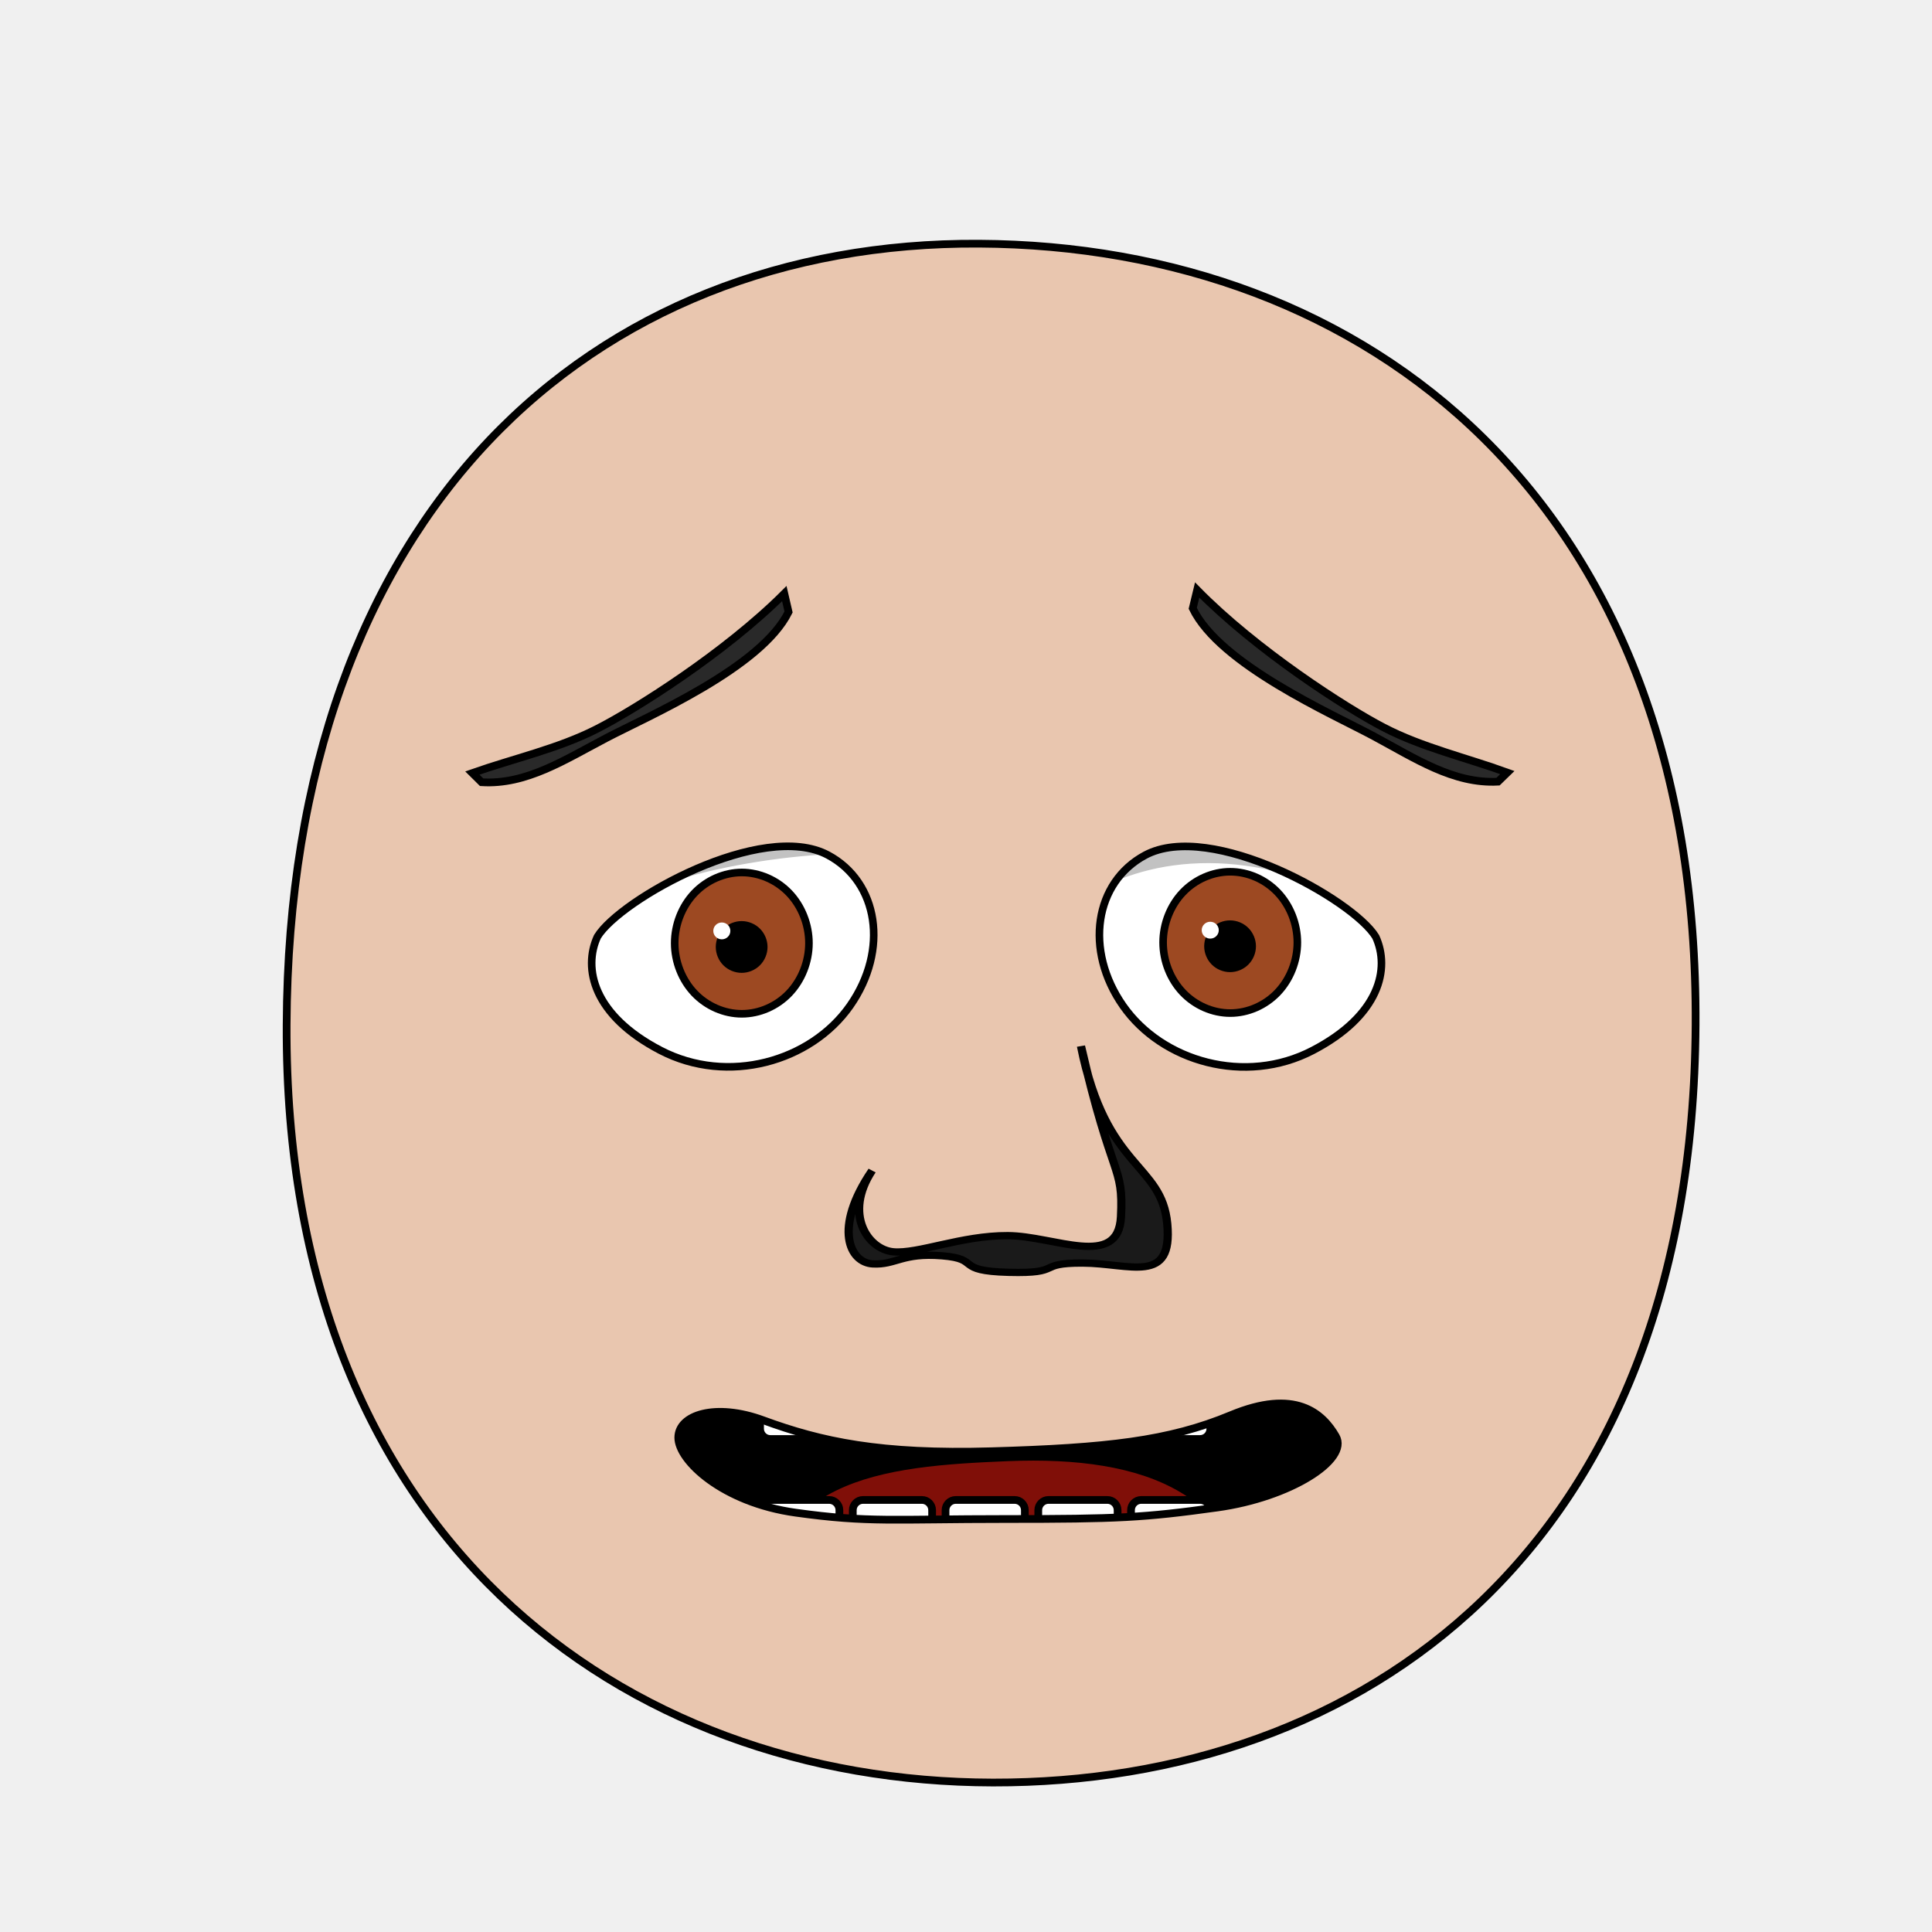
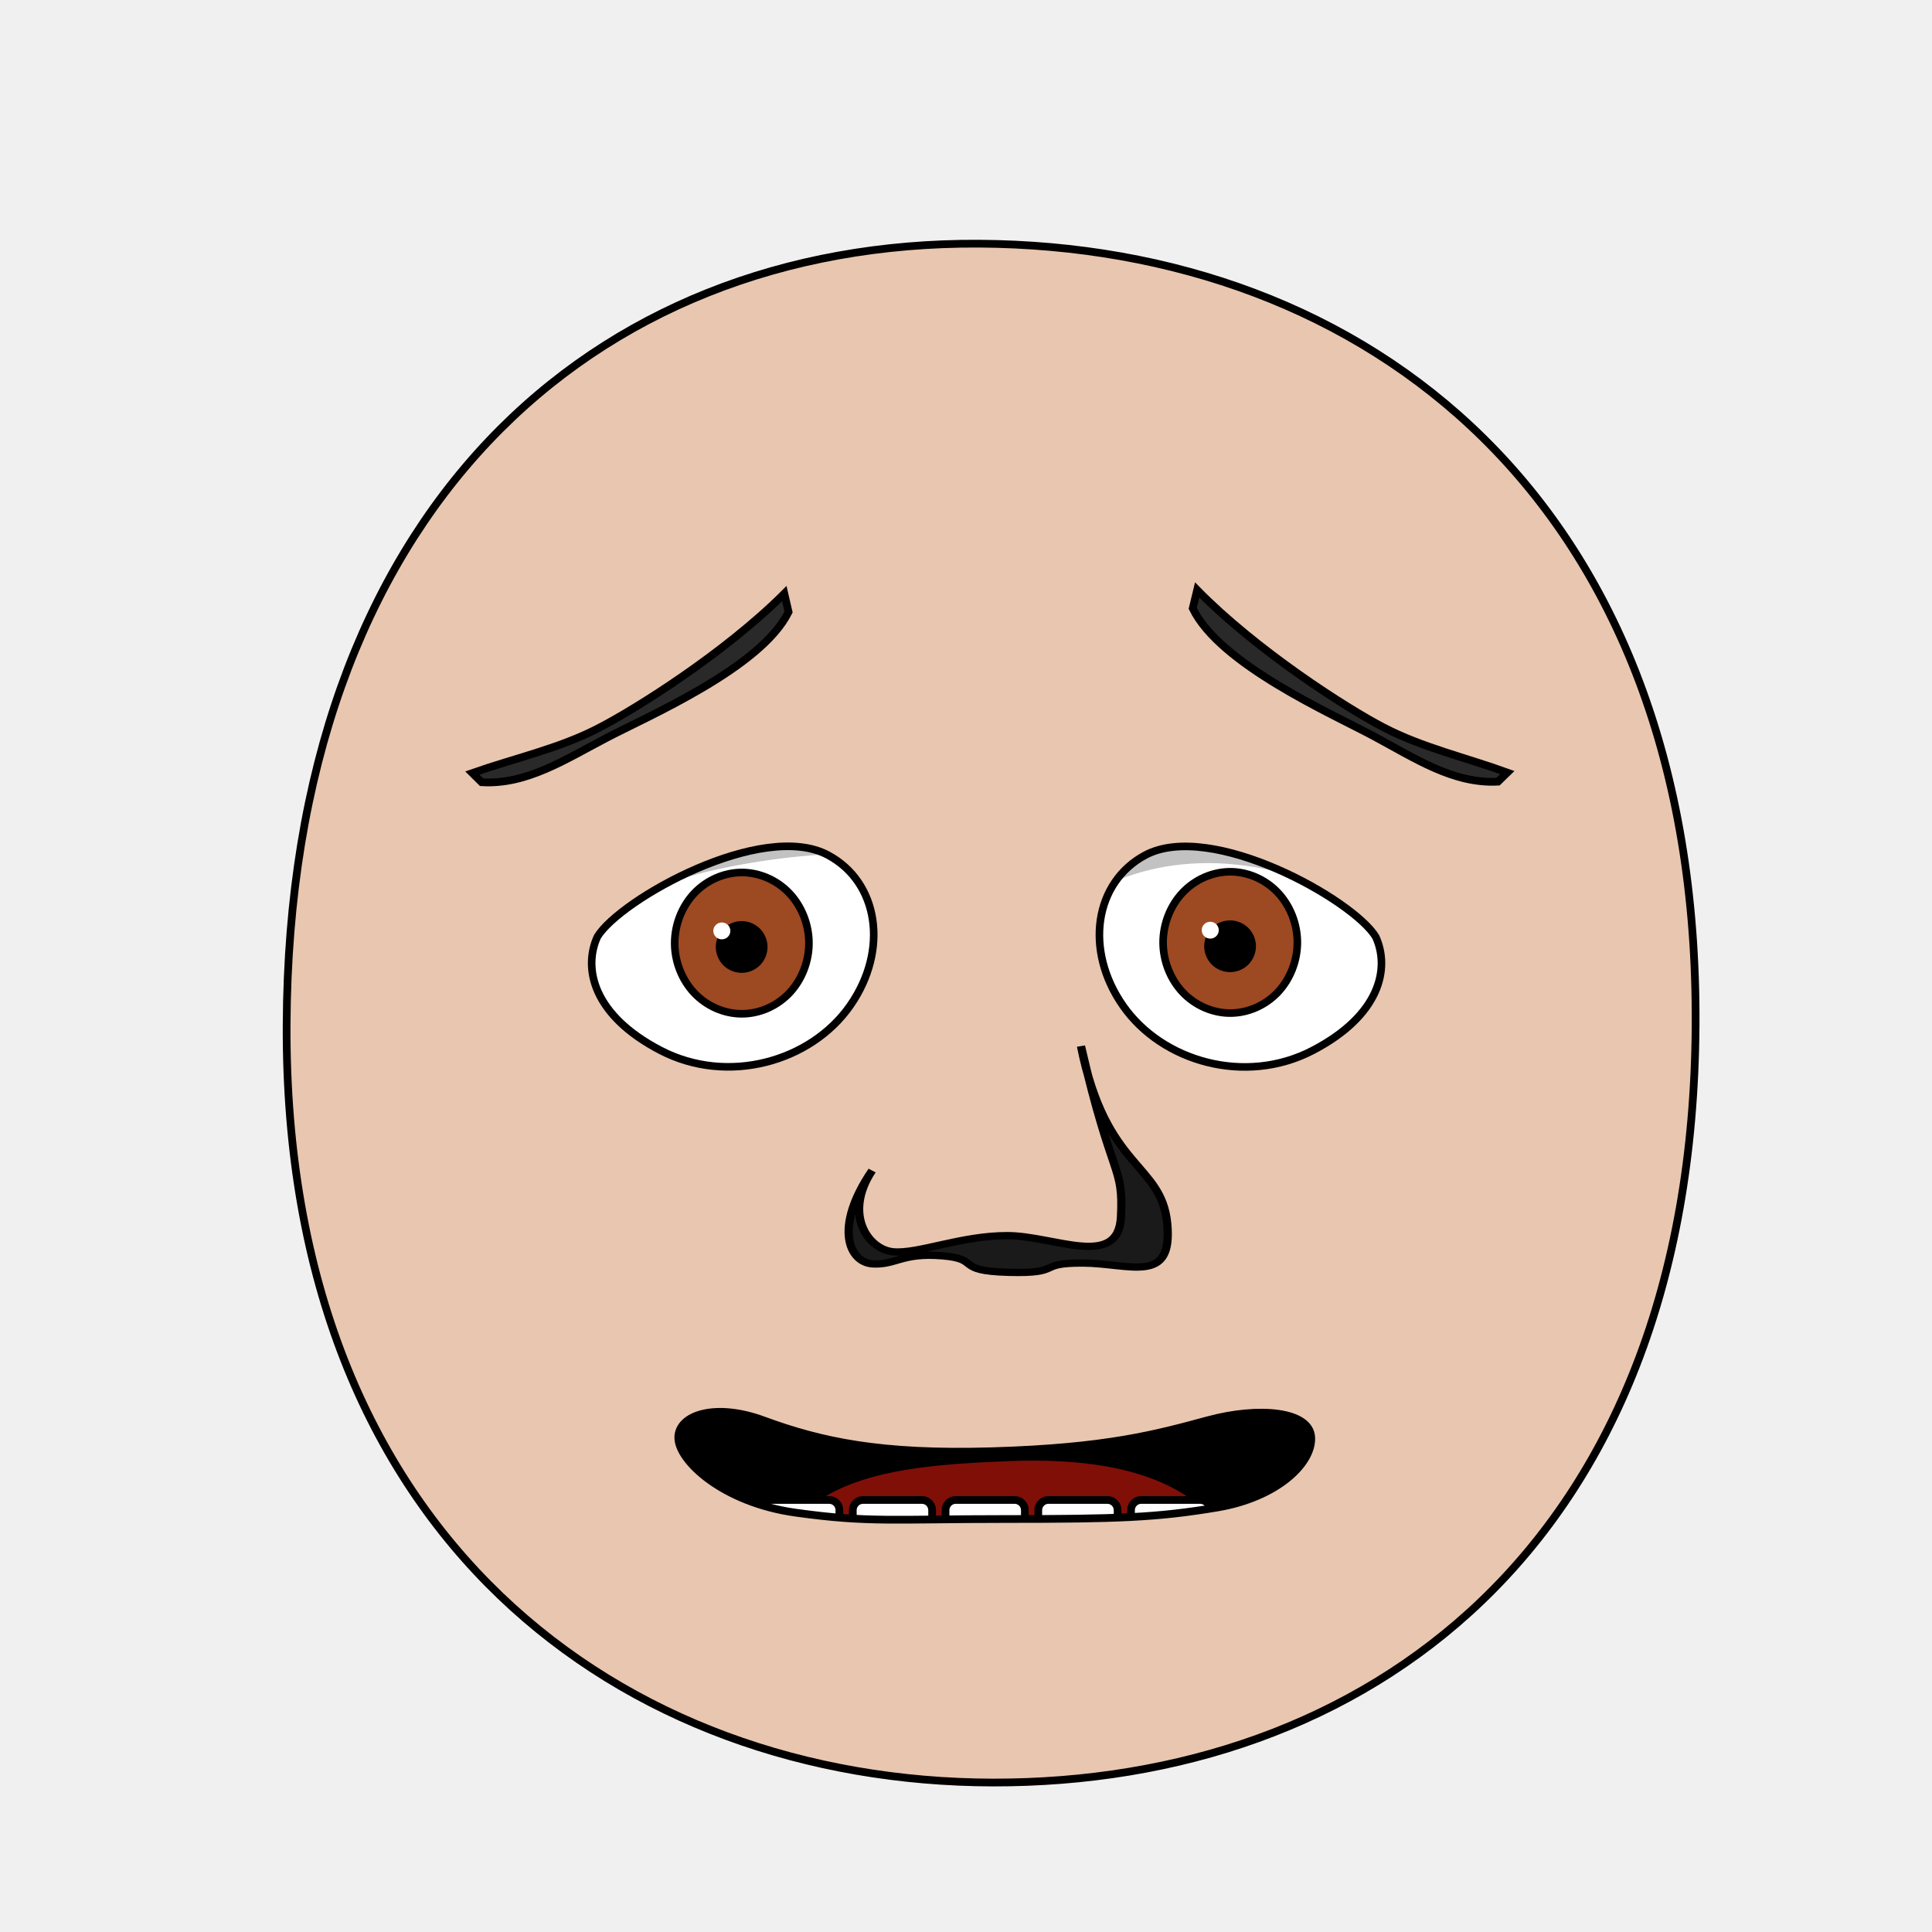
- <svg xmlns="http://www.w3.org/2000/svg" xmlns:xlink="http://www.w3.org/1999/xlink" version="1.1" viewBox="0 0 250 250" id="emoticon-front-view" width="100%" height="100%">
+ <svg xmlns="http://www.w3.org/2000/svg" xmlns:xlink="http://www.w3.org/1999/xlink" height="100%" width="100%" id="emoticon-front-view" viewBox="0 0 250 250" version="1.1">
  <defs id="defs4">
    <linearGradient id="linearGradient5745">
-       <stop style="stop-color:#f4dc15;stop-opacity:1" id="stop5747" offset="0" />
-       <stop style="stop-color:#e1430a;stop-opacity:1" id="stop5749" offset="1" />
+       <stop style="stop-color:#f4dc15;stop-opacity:1" offset="0" id="stop5747" />
+       <stop style="stop-color:#e1430a;stop-opacity:1" offset="1" id="stop5749" />
    </linearGradient>
    <linearGradient id="linearGradient2823">
-       <stop style="stop-color:#000000;stop-opacity:1" id="stop2825" offset="0" />
-       <stop style="stop-color:#662e91;stop-opacity:1" id="stop2827" offset="1" />
+       <stop style="stop-color:#000000;stop-opacity:1" offset="0" id="stop2825" />
+       <stop style="stop-color:#662e91;stop-opacity:1" offset="1" id="stop2827" />
    </linearGradient>
    <clipPath id="clipPath2967">
-       <use transform="translate(-55.48,15.25)" id="use2969" x="0" y="0" width="1" height="1" xlink:href="#path3622">
+       <use transform="translate(-55.48,15.25)" xlink:href="#path3622" height="1" width="1" y="0" x="0" id="use2969">
</use>
    </clipPath>
    <clipPath id="clipPath4022">
-       <use transform="matrix(-1,0,0,1,914.21,34.34)" id="use5959" x="0" y="0" width="250" height="250" xlink:href="#path3622">
+       <use transform="matrix(-1,0,0,1,914.21,34.34)" xlink:href="#path3622" height="250" width="250" y="0" x="0" id="use5959">
</use>
    </clipPath>
-     <radialGradient cx="-15.372" cy="2.705" r="1" fx="-15.372" fy="2.705" id="radialGradient5694" xlink:href="#linearGradient5745" gradientUnits="userSpaceOnUse" gradientTransform="matrix(98.09029,121.5278,-104.4591,83.94095,1881.611,1722.677)" spreadMethod="pad">
+     <radialGradient spreadMethod="pad" gradientTransform="matrix(98.09029,121.5278,-104.4591,83.94095,1881.611,1722.677)" gradientUnits="userSpaceOnUse" xlink:href="#linearGradient5745" id="radialGradient5694" fy="2.705" fx="-15.372" r="1" cy="2.705" cx="-15.372">
</radialGradient>
-     <linearGradient x1="107.143" y1="488.076" x2="138.571" y2="606.466" id="irisGradient" xlink:href="#linearGradient2823" gradientUnits="userSpaceOnUse" gradientTransform="translate(37.46307,-25.35117)">
+     <linearGradient gradientTransform="translate(37.46307,-25.35117)" gradientUnits="userSpaceOnUse" xlink:href="#linearGradient2823" id="irisGradient" y2="606.466" x2="138.571" y1="488.076" x1="107.143">
</linearGradient>
-     <clipPath id="clipPath-mouth" clipPathUnits="userSpaceOnUse">
-       <use height="250" width="250" id="use-mouth-outline" xlink:href="#mouth-outline" y="0" x="0" />
+     <clipPath clipPathUnits="userSpaceOnUse" id="clipPath-mouth">
+       <use x="0" y="0" xlink:href="#mouth-outline" id="use-mouth-outline" width="250" height="250" />
    </clipPath>
  </defs>
  <g id="head">
    <path style="fill:#e9c6af;stroke:#000000;stroke-width:1;stroke-opacity:1" d="M 128.48,230.66 C 176.27,230.75 219.01,200.57 219.41,132.64 219.80,64.72 176.76,31.81 126.68,31.53 76.60,31.24 37.38,66.28 37.09,132.64 36.80,199.01 80.69,230.57 128.48,230.66 Z" id="path164">
</path>
  </g>
  <g transform="matrix(0.16,0,0,0.16,62.94,41.38)" style="stroke-width:4.36;stroke-miterlimit:4;stroke-dasharray:none" id="left-eye">
    <path d="M 276.25,432.91 C 317.09,454.77 325.72,509.55 294.11,554.76 262.49,599.97 195.32,619.24 140.79,590.87 86.26,562.50 78.06,524.52 89.78,498.94 108.08,468.85 223.07,404.45 276.25,432.91 Z" style="fill:#ffffff;stroke:#000000;stroke-width:6.14;stroke-miterlimit:4;stroke-opacity:1;stroke-dasharray:none" id="path3622">
</path>
-     <g transform="translate(55.48,-15.25)" style="stroke-width:4.36;stroke-miterlimit:4;stroke-dasharray:none" clip-path="url(#clipPath2967)" id="lens">
+     <g transform="translate(55.48,-15.25)" style="stroke-width:4.36;stroke-miterlimit:4;stroke-dasharray:none" id="lens" clip-path="url(#clipPath2967)">
      <g id="g4403">
        <path style="fill:#9d4922;fill-opacity:1;stroke:#000000;stroke-width:6.14;stroke-miterlimit:4;stroke-opacity:1;stroke-dasharray:none" d="M 205.38,519.39 C 205.38,534.35 199.53,549.21 189.48,559.79 179.43,570.37 165.31,576.53 151.09,576.53 136.88,576.53 122.76,570.37 112.71,559.79 102.66,549.21 96.80,534.35 96.80,519.39 96.80,504.43 102.66,489.56 112.71,478.98 122.76,468.40 136.88,462.24 151.09,462.24 165.31,462.24 179.43,468.40 189.48,478.98 199.53,489.56 205.38,504.43 205.38,519.39 Z" id="iris">
</path>
        <path d="M 168.82,522.49 C 168.82,527.16 166.89,531.81 163.58,535.12 160.27,538.43 155.63,540.35 150.95,540.35 146.27,540.35 141.63,538.43 138.32,535.12 135.02,531.81 133.09,527.16 133.09,522.49 133.09,517.81 135.02,513.16 138.32,509.85 141.63,506.55 146.27,504.62 150.95,504.62 155.63,504.62 160.27,506.55 163.58,509.85 166.89,513.16 168.82,517.81 168.82,522.49 Z" style="fill:#000000;fill-opacity:1;stroke:#000000;stroke-width:6.14;stroke-miterlimit:4;stroke-opacity:1;stroke-dasharray:none" id="pupil">
</path>
        <path d="M 141.82,509.49 C 141.82,513.26 138.73,516.31 134.92,516.31 131.11,516.31 128.02,513.26 128.02,509.49 128.02,505.72 131.11,502.67 134.92,502.67 138.73,502.67 141.82,505.72 141.82,509.49 Z" style="fill:#ffffff;fill-opacity:1;stroke:none" id="glare">
</path>
      </g>
      <path style="opacity:0.24;fill:#000000;stroke:#000000;stroke-width:1px;stroke-linecap:butt;stroke-linejoin:miter;stroke-opacity:1" d="M -10.83,522.28 -11.18,407.57 305.31,412.27 305.57,449.64 C 305.57,449.64 230.34,437.04 128.25,459.87 53.12,476.67 -10.83,522.28 -10.83,522.28 Z" id="left-lid-shadow">
</path>
    </g>
  </g>
  <g transform="matrix(0.16,0,0,0.16,46.11,35.90)" style="stroke-width:4.36;stroke-miterlimit:4;stroke-dasharray:none" id="right-eye">
-     <use transform="matrix(-1,0,0,1,914.21,34.34)" id="use3959" x="0" y="0" width="250" height="250" xlink:href="#path3622">
+     <use transform="matrix(-1,0,0,1,914.21,34.34)" xlink:href="#path3622" height="250" width="250" y="0" x="0" id="use3959">
</use>
-     <g clip-path="url(#clipPath4022)" id="g4015">
-       <use transform="translate(555.67,18.42)" style="stroke-width:4.36;stroke-miterlimit:4;stroke-dasharray:none" id="right-lens" x="0" y="0" width="1" height="1" xlink:href="#g4403">
+     <g id="g4015" clip-path="url(#clipPath4022)">
+       <use transform="translate(555.67,18.42)" style="stroke-width:4.36;stroke-miterlimit:4;stroke-dasharray:none" xlink:href="#g4403" height="1" width="1" y="0" x="0" id="right-lens">
</use>
      <path style="opacity:0.24;fill:#000000;stroke:#000000;stroke-width:1px;stroke-linecap:butt;stroke-linejoin:miter;stroke-miterlimit:4;stroke-opacity:1;stroke-dasharray:none" d="M 537.99,543.46 527.72,452.73 710.91,412.76 841.14,520.94 C 841.14,520.94 769.79,473.35 689.53,473.16 609.27,472.98 562.97,516.14 537.99,543.46 Z" id="right-lid-shadow">
</path>
    </g>
  </g>
  <path d="M 101.49,76.81 102.04,79.19 C 98.48,86.41 83.85,92.67 78.47,95.49 73.09,98.31 68.09,101.58 62.32,101.22 L 61.12,100.03 C 66.37,98.18 72.20,96.89 77.17,94.36 82.15,91.84 93.80,84.49 101.49,76.81 Z" style="fill:#292929;fill-opacity:1;fill-rule:nonzero;stroke:#000000;stroke-width:1;stroke-miterlimit:4;stroke-opacity:1;stroke-dasharray:none" id="left-eye-brow">
</path>
  <g style="stroke-width:1" transform="matrix(1.13,0,0,1,-17.27,2.11)" id="nose">
    <path style="fill:#1a1a1a;stroke:#000000;stroke-width:0.94;stroke-miterlimit:4;stroke-dasharray:none" d="M 115.15,149.36 C 111.84,155.01 114.69,159.56 117.56,159.87 120.43,160.17 125.39,157.75 130.68,157.78 135.98,157.80 143.36,162.15 143.65,155.34 143.95,148.52 142.69,150.94 139.07,133.26 141.90,149.29 148.29,148.31 148.95,156.26 149.60,164.21 144.68,161.35 139.25,161.33 133.81,161.31 137.15,162.72 130.79,162.53 124.44,162.34 127.74,160.80 123.15,160.39 118.57,159.97 117.86,161.60 115.23,161.44 112.60,161.29 110.65,156.83 115.15,149.36 Z" id="nose-outline">
</path>
  </g>
-   <use transform="matrix(-1,-0.01,-0.01,1,257.17,0.55)" id="right-eye-brow" x="0" y="0" width="250" height="250" xlink:href="#left-eye-brow">
+   <use transform="matrix(-1,-0.01,-0.01,1,257.17,0.55)" xlink:href="#left-eye-brow" height="250" width="250" y="0" x="0" id="right-eye-brow">
</use>
  <g id="mouth">
-     <g id="mouth-interior" clip-path="url(#clipPath-mouth)">
-       <rect style="fill:#000000;fill-opacity:1;stroke:none" y="159.934" x="52.649" height="66.556" width="145.364" id="mouth-background">
+     <g clip-path="url(#clipPath-mouth)" id="mouth-interior">
+       <rect id="mouth-background" width="119.944" height="66.556" x="68.16" y="159.934" style="fill:#000000;fill-opacity:1;stroke:none">
</rect>
      <path d="M 98.34,211.42 C 98.01,191.12 114.23,189.74 130.46,189.07 148.01,188.36 161.92,193.11 161.92,211.42 140.73,211.42 119.54,211.42 98.34,211.42 Z" style="fill:#800f08;fill-opacity:1;stroke:none" id="tongue">
</path>
-       <g style="stroke:#000000;stroke-opacity:1" transform="translate(4,-1.01)" id="upper-teeth">
-         <rect style="fill:#ffffff;fill-opacity:1;stroke:#000000;stroke-opacity:1" id="tooth-02" width="10.265" height="15.123" x="94.352" y="172.091" ry="1.325" rx="1.325">
+       <g style="stroke:#000000;stroke-opacity:1" transform="translate(4,-1.01)" morph="fix-children" id="upper-teeth">
+         <rect transform="matrix(0.991225,0.1321854,0,1,0,0)" rx="1.336" ry="1.325" y="158.195" x="95.524" height="15.123" width="10.356" id="tooth-02" style="fill:#ffffff;fill-opacity:1;stroke:#000000;stroke-width:1.004;stroke-opacity:1">
</rect>
-         <rect style="fill:#ffffff;fill-opacity:1;stroke:#000000;stroke-opacity:1" rx="1.325" ry="1.325" y="172.091" x="106.352" height="15.123" width="10.265" id="tooth-03">
+         <rect id="tooth-03" width="10.265" height="15.123" x="106.352" y="172.091" ry="1.325" rx="1.325" style="fill:#ffffff;fill-opacity:1;stroke:#000000;stroke-opacity:1">
</rect>
-         <rect style="fill:#ffffff;fill-opacity:1;stroke:#000000;stroke-opacity:1" id="tooth-04" width="10.265" height="15.123" x="118.352" y="172.091" ry="1.325" rx="1.325">
+         <rect rx="1.325" ry="1.325" y="172.091" x="118.352" height="15.123" width="10.265" id="tooth-04" style="fill:#ffffff;fill-opacity:1;stroke:#000000;stroke-opacity:1">
</rect>
-         <rect style="fill:#ffffff;fill-opacity:1;stroke:#000000;stroke-opacity:1" rx="1.325" ry="1.325" y="172.091" x="130.352" height="15.123" width="10.265" id="tooth-05">
+         <rect id="tooth-05" width="10.265" height="15.123" x="130.352" y="172.091" ry="1.325" rx="1.325" style="fill:#ffffff;fill-opacity:1;stroke:#000000;stroke-opacity:1">
</rect>
-         <rect style="fill:#ffffff;fill-opacity:1;stroke:#000000;stroke-opacity:1" id="tooth-06" width="10.265" height="15.123" x="142.352" y="172.091" ry="1.325" rx="1.325">
+         <rect transform="matrix(0.9876076,-0.1569434,0,1,0,0)" rx="1.341" ry="1.325" y="194.764" x="144.054" height="15.123" width="10.394" id="tooth-06" style="fill:#ffffff;fill-opacity:1;stroke:#000000;stroke-width:1.006;stroke-opacity:1">
</rect>
      </g>
      <g style="stroke:#000000;stroke-opacity:1" transform="translate(4,22)" id="lower-teeth">
-         <rect style="fill:#ffffff;fill-opacity:1;stroke:#000000;stroke-opacity:1" rx="1.325" ry="1.325" y="172.091" x="94.352" height="15.123" width="10.265" id="tooth-09">
+         <rect style="fill:#ffffff;fill-opacity:1;stroke:#000000;stroke-opacity:1" id="tooth-09" width="10.265" height="15.123" x="94.352" y="172.091" ry="1.325" rx="1.325">
</rect>
-         <rect style="fill:#ffffff;fill-opacity:1;stroke:#000000;stroke-opacity:1" id="tooth-10" width="10.265" height="15.123" x="106.352" y="172.091" ry="1.325" rx="1.325">
+         <rect style="fill:#ffffff;fill-opacity:1;stroke:#000000;stroke-opacity:1" rx="1.325" ry="1.325" y="172.091" x="106.352" height="15.123" width="10.265" id="tooth-10">
</rect>
-         <rect style="fill:#ffffff;fill-opacity:1;stroke:#000000;stroke-opacity:1" rx="1.325" ry="1.325" y="172.091" x="118.352" height="15.123" width="10.265" id="tooth-11">
+         <rect style="fill:#ffffff;fill-opacity:1;stroke:#000000;stroke-opacity:1" id="tooth-11" width="10.265" height="15.123" x="118.352" y="172.091" ry="1.325" rx="1.325">
</rect>
-         <rect style="fill:#ffffff;fill-opacity:1;stroke:#000000;stroke-opacity:1" id="tooth-12" width="10.265" height="15.123" x="130.352" y="172.091" ry="1.325" rx="1.325">
+         <rect style="fill:#ffffff;fill-opacity:1;stroke:#000000;stroke-opacity:1" rx="1.325" ry="1.325" y="172.091" x="130.352" height="15.123" width="10.265" id="tooth-12">
</rect>
-         <rect style="fill:#ffffff;fill-opacity:1;stroke:#000000;stroke-opacity:1" rx="1.325" ry="1.325" y="172.091" x="142.352" height="15.123" width="10.265" id="tooth-13">
+         <rect style="fill:#ffffff;fill-opacity:1;stroke:#000000;stroke-opacity:1" id="tooth-13" width="10.265" height="15.123" x="142.352" y="172.091" ry="1.325" rx="1.325">
</rect>
      </g>
    </g>
-     <path d="M 172.86,185.86 C 174.60,188.88 166.97,193.76 157.51,195.07 148.04,196.39 144.58,196.56 130.13,196.56 115.68,196.56 112.43,197.06 102.97,195.74 93.50,194.43 87.76,188.98 87.77,186.02 87.78,183.07 92.57,181.50 98.76,183.78 106.24,186.53 113.88,188.21 128.32,187.79 143.20,187.36 151.25,186.46 159.27,183.12 167.59,179.65 171.12,182.84 172.86,185.86 Z" style="fill:none;stroke:#000000;stroke-width:1px;stroke-miterlimit:4;stroke-opacity:1" id="mouth-outline">
+     <path d="M 169.67,185.96 C 169.88,189.31 165.31,193.76 157.51,195.07 149.71,196.38 144.58,196.56 130.13,196.56 115.68,196.56 112.43,197.06 102.97,195.74 93.50,194.43 87.76,188.98 87.77,186.02 87.78,183.07 92.57,181.50 98.76,183.78 106.24,186.53 113.88,188.21 128.32,187.79 143.20,187.36 149.64,185.58 156.29,183.78 162.94,181.98 169.46,182.61 169.67,185.96 Z" style="fill:none;stroke:#000000;stroke-width:1px;stroke-miterlimit:4;stroke-opacity:1" id="mouth-outline">
</path>
  </g>
</svg>
